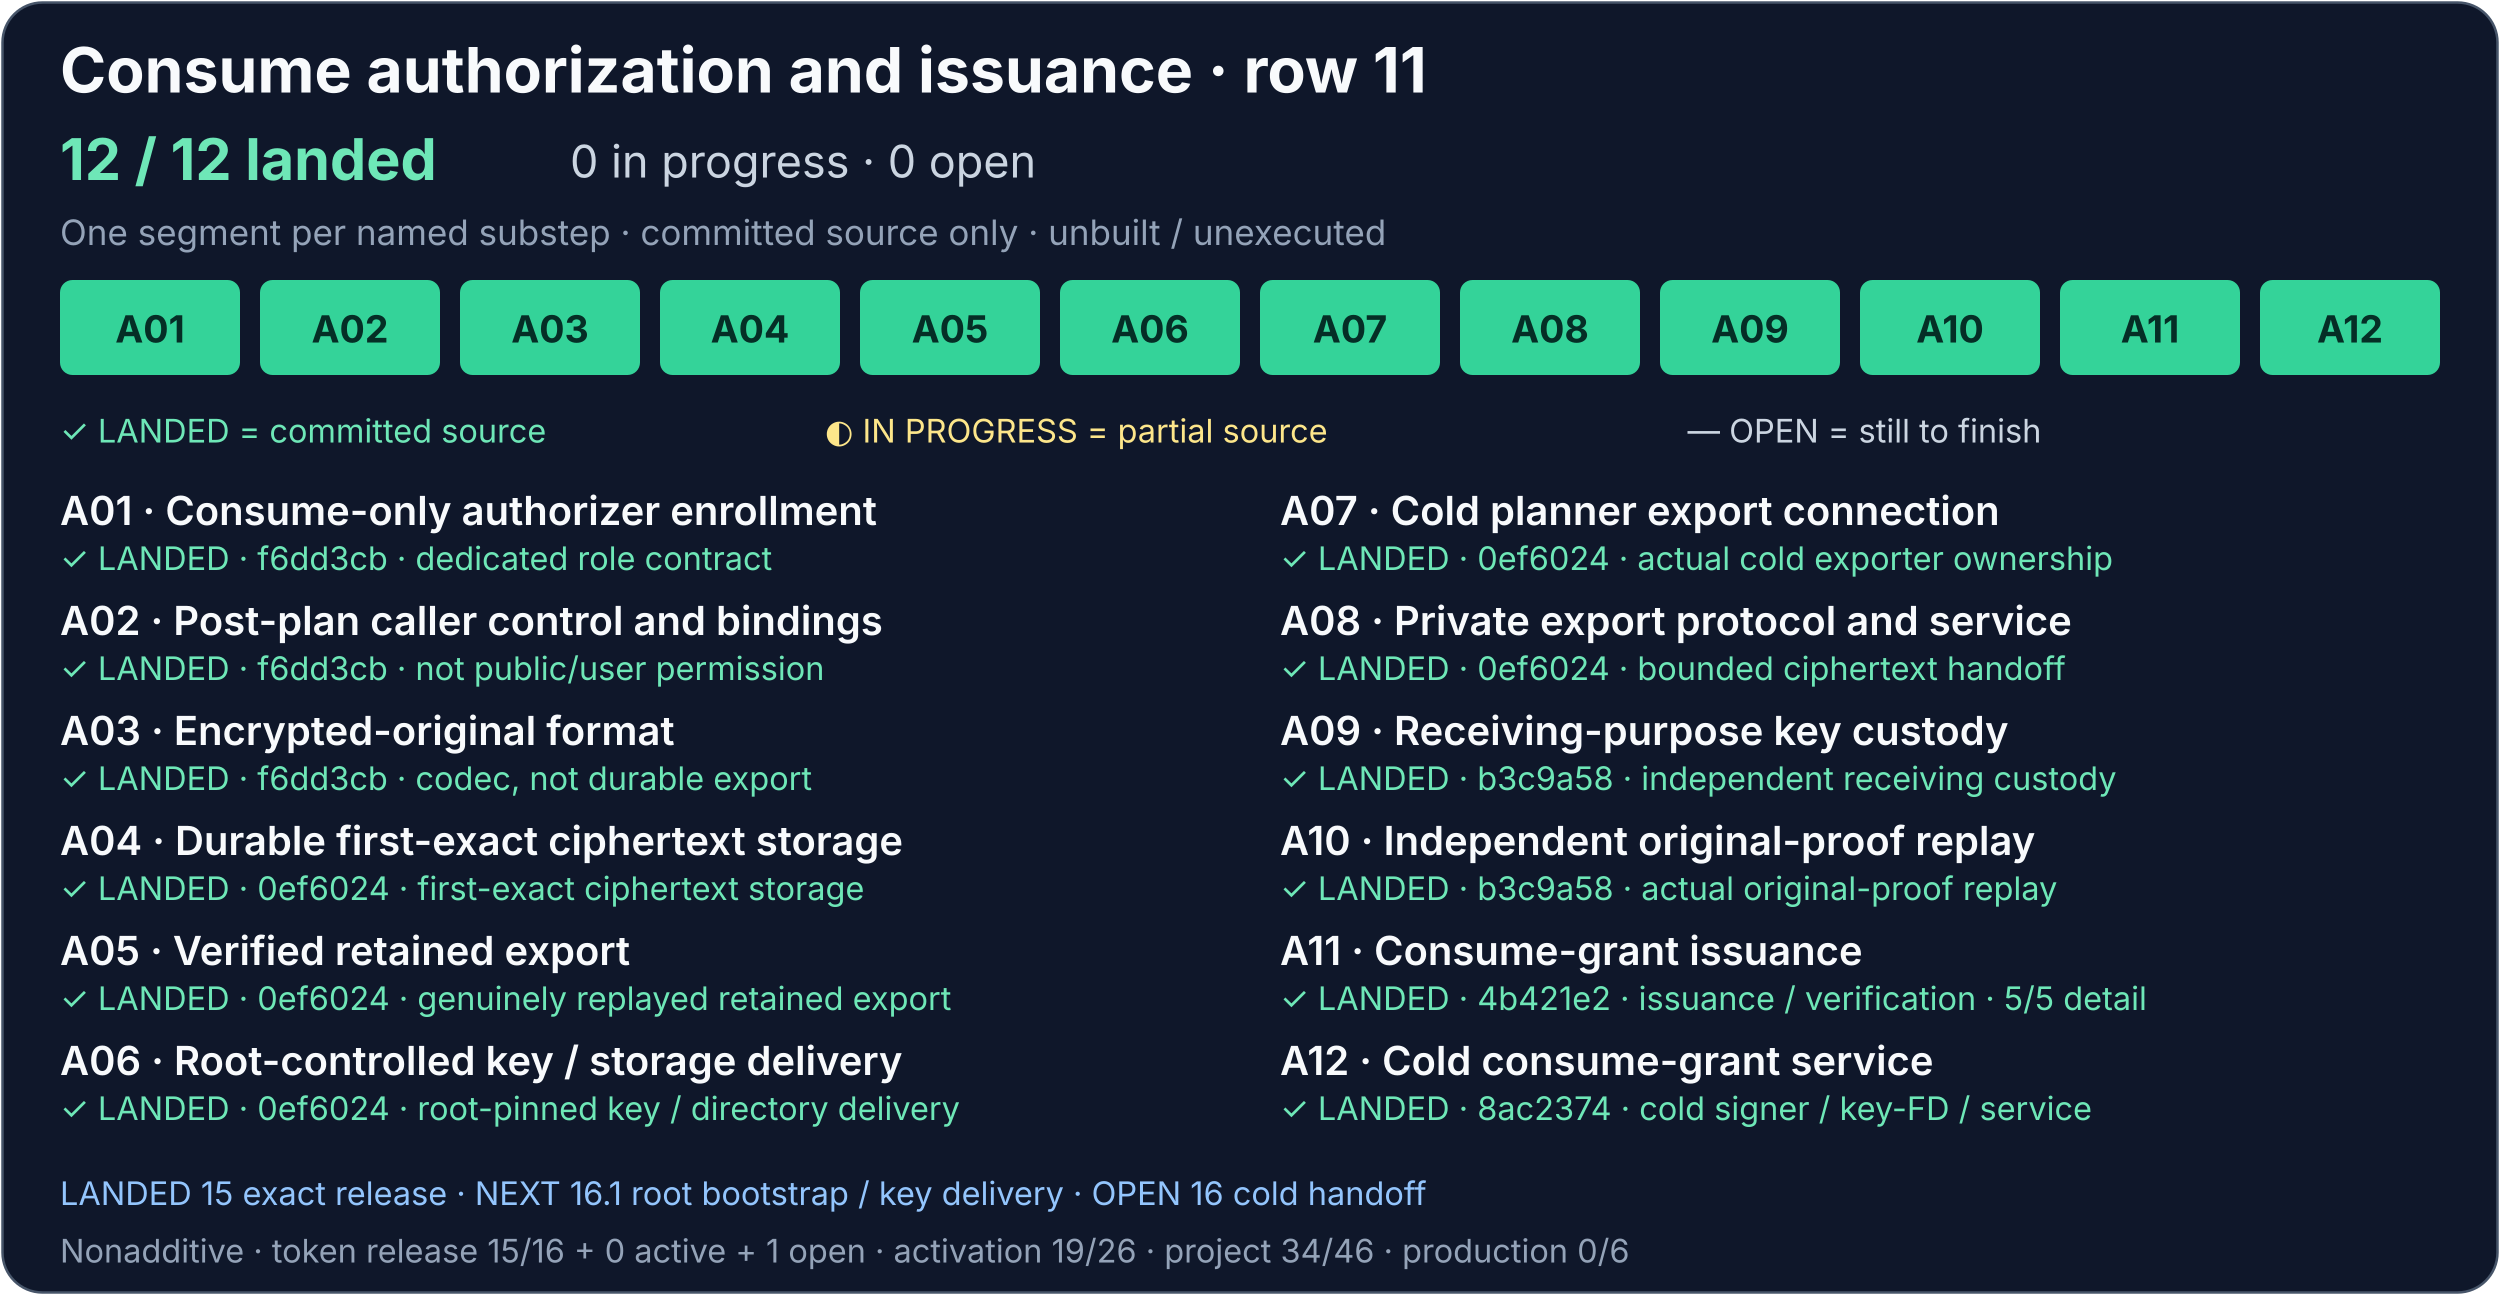
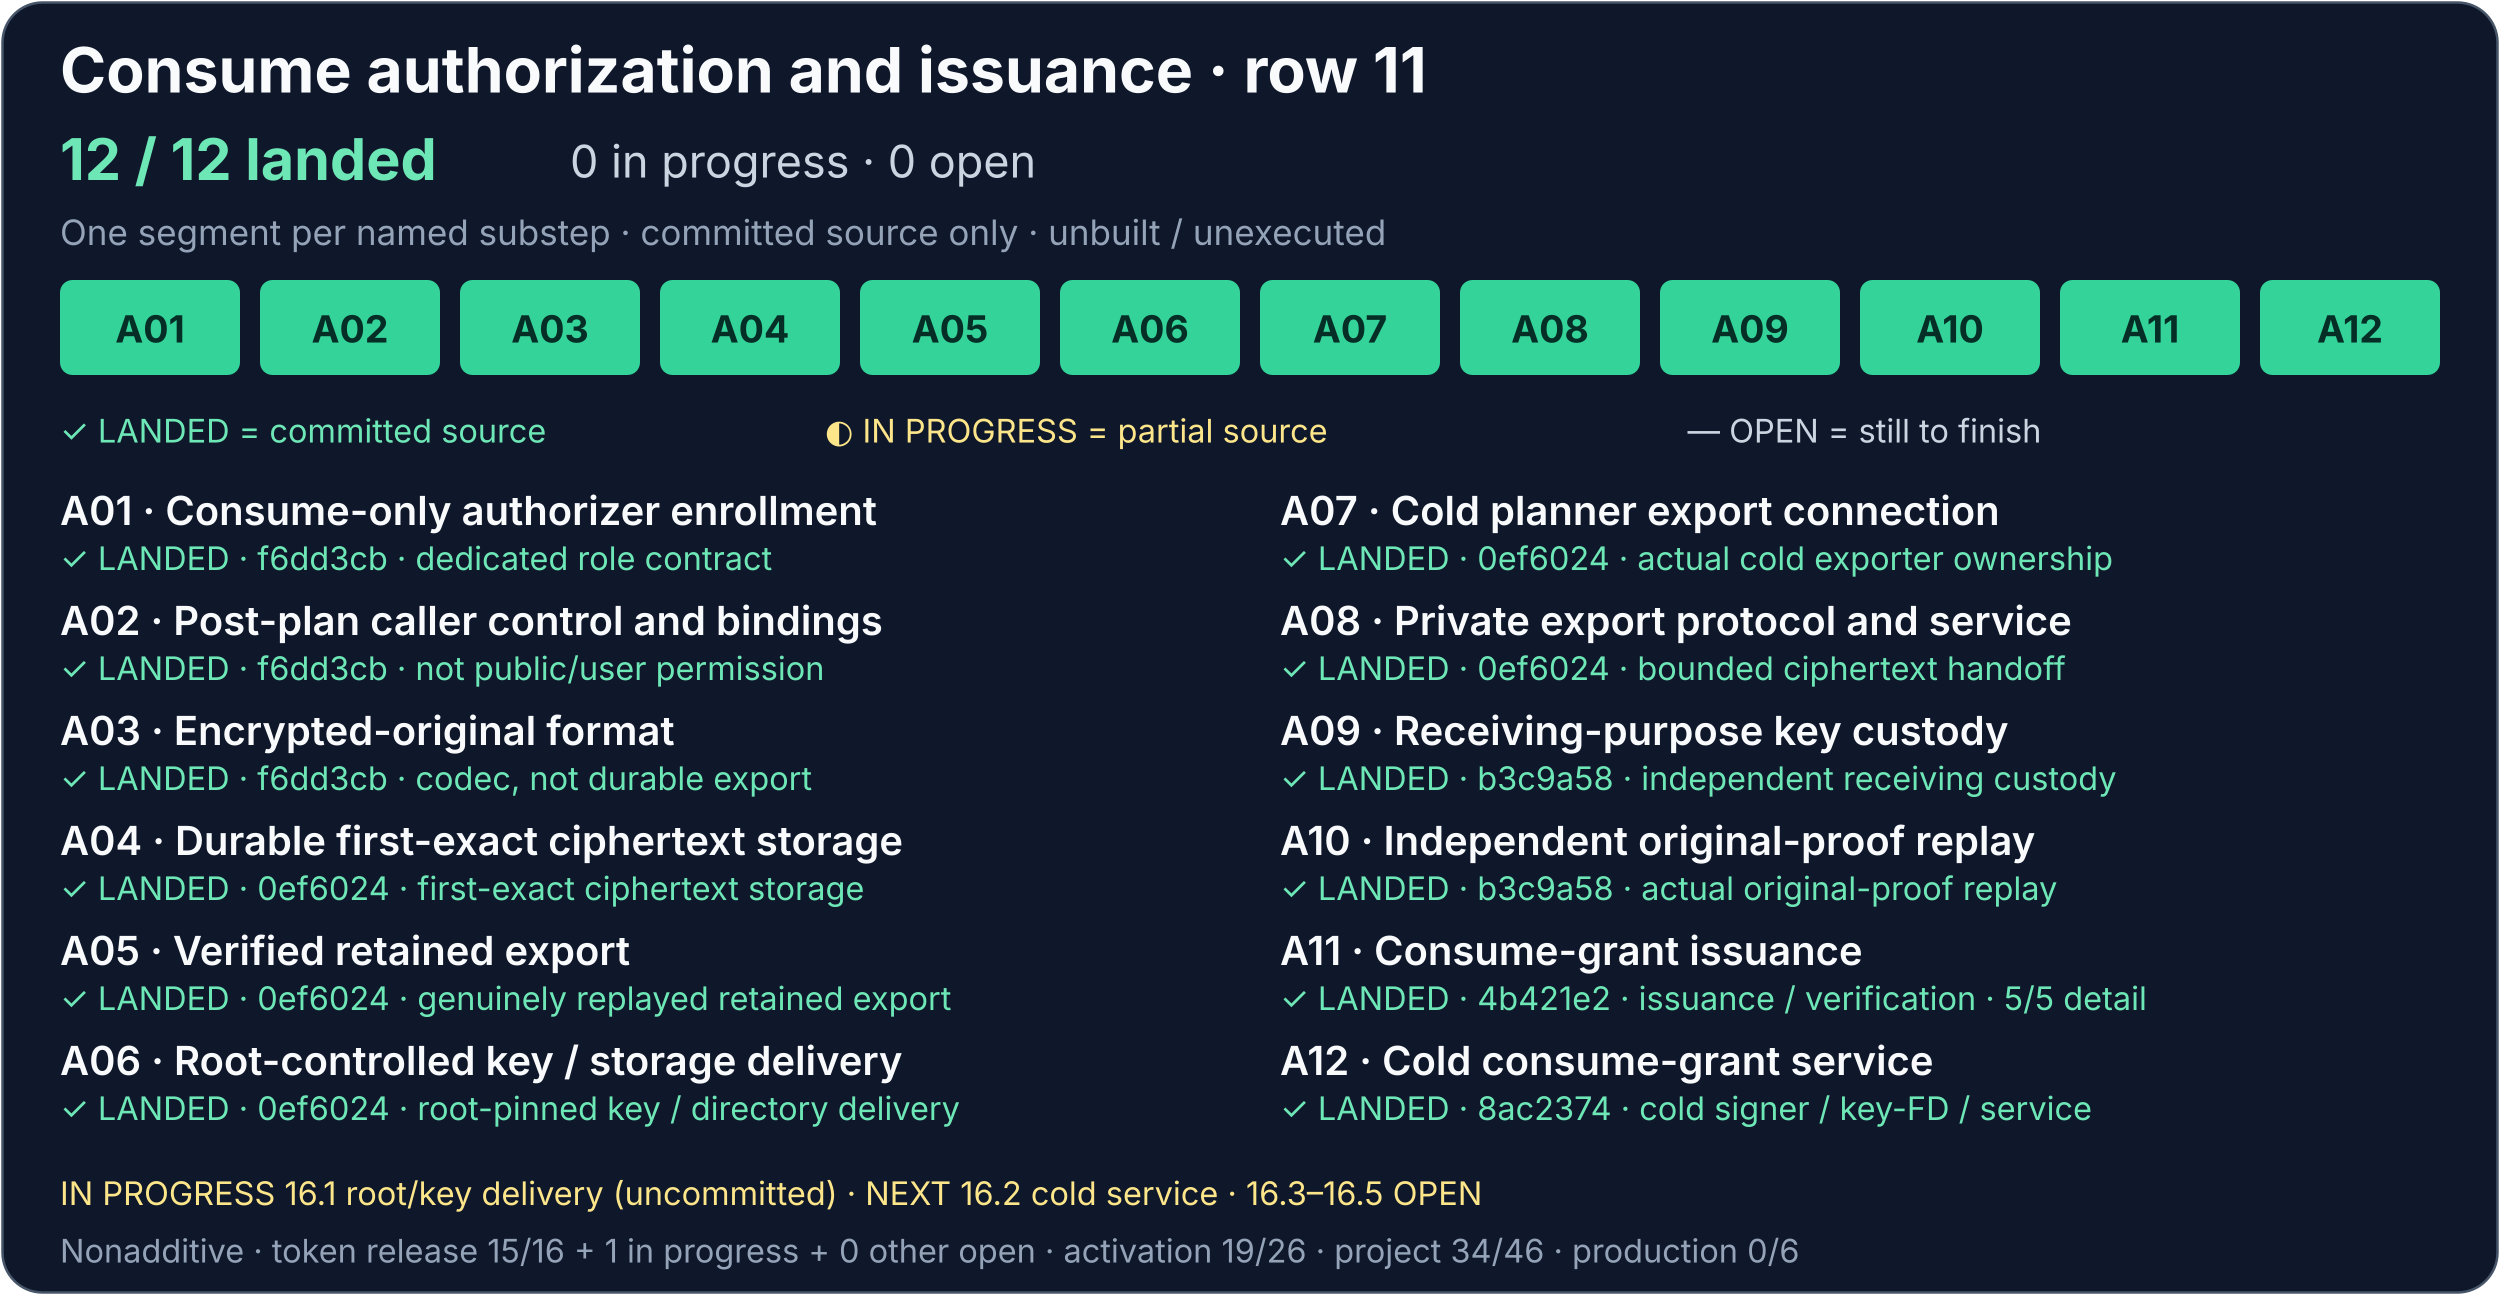
<svg xmlns="http://www.w3.org/2000/svg" width="1000" height="518" viewBox="0 0 1000 518" role="img" aria-labelledby="consume-title consume-description">
  <rect x="1" y="1" width="998" height="516" rx="16" fill="#0f172a" stroke="#475569" />
  <g font-family="system-ui, -apple-system, Segoe UI, sans-serif">
    <text x="24" y="37" fill="#f8fafc" font-size="25" font-weight="700">Consume authorization and issuance · row 11</text>
    <text x="24" y="72" fill="#6ee7b7" font-size="23" font-weight="700">12 / 12 landed</text>
    <text x="228" y="71" fill="#cbd5e1" font-size="18">0 in progress · 0 open</text>
    <text x="24" y="98" fill="#94a3b8" font-size="14">One segment per named substep · committed source only · unbuilt / unexecuted</text>
    <g fill="#34d399">
      <rect x="24" y="112" width="72" height="38" rx="5" />
      <rect x="104" y="112" width="72" height="38" rx="5" />
      <rect x="184" y="112" width="72" height="38" rx="5" />
      <rect x="264" y="112" width="72" height="38" rx="5" />
      <rect x="344" y="112" width="72" height="38" rx="5" />
      <rect x="424" y="112" width="72" height="38" rx="5" />
      <rect x="504" y="112" width="72" height="38" rx="5" />
      <rect x="584" y="112" width="72" height="38" rx="5" />
      <rect x="664" y="112" width="72" height="38" rx="5" />
      <rect x="744" y="112" width="72" height="38" rx="5" />
      <rect x="824" y="112" width="72" height="38" rx="5" />
      <rect x="904" y="112" width="72" height="38" rx="5" />
    </g>
    <g font-size="15" font-weight="700" text-anchor="middle">
      <g fill="#052e26">
        <text x="60" y="137">A01</text>
        <text x="140" y="137">A02</text>
        <text x="220" y="137">A03</text>
      </g>
      <g fill="#052e26">
        <text x="300" y="137">A04</text>
        <text x="380" y="137">A05</text>
        <text x="460" y="137">A06</text>
        <text x="540" y="137">A07</text>
        <text x="620" y="137">A08</text>
      </g>
      <g fill="#052e26">
        <text x="700" y="137">A09</text>
        <text x="780" y="137">A10</text>
      </g>
      <text x="860" y="137" fill="#052e26">A11</text>
      <text x="940" y="137" fill="#052e26">A12</text>
    </g>
    <text x="24" y="177" fill="#6ee7b7" font-size="13">✓ LANDED = committed source</text>
    <text x="330" y="177" fill="#fde68a" font-size="13">◐ IN PROGRESS = partial source</text>
    <text x="675" y="177" fill="#cbd5e1" font-size="13">— OPEN = still to finish</text>
    <g fill="#f8fafc" font-size="16" font-weight="600">
      <text x="24" y="210">A01 · Consume-only authorizer enrollment</text>
      <text x="24" y="254">A02 · Post-plan caller control and bindings</text>
      <text x="24" y="298">A03 · Encrypted-original format</text>
      <text x="24" y="342">A04 · Durable first-exact ciphertext storage</text>
      <text x="24" y="386">A05 · Verified retained export</text>
      <text x="24" y="430">A06 · Root-controlled key / storage delivery</text>
      <text x="512" y="210">A07 · Cold planner export connection</text>
      <text x="512" y="254">A08 · Private export protocol and service</text>
      <text x="512" y="298">A09 · Receiving-purpose key custody</text>
      <text x="512" y="342">A10 · Independent original-proof replay</text>
      <text x="512" y="386">A11 · Consume-grant issuance</text>
      <text x="512" y="430">A12 · Cold consume-grant service</text>
    </g>
    <g font-size="13">
      <g fill="#6ee7b7">
        <text x="24" y="228">✓ LANDED · f6dd3cb · dedicated role contract</text>
        <text x="24" y="272">✓ LANDED · f6dd3cb · not public/user permission</text>
        <text x="24" y="316">✓ LANDED · f6dd3cb · codec, not durable export</text>
        <text x="24" y="360">✓ LANDED · 0ef6024 · first-exact ciphertext storage</text>
        <text x="24" y="404">✓ LANDED · 0ef6024 · genuinely replayed retained export</text>
        <text x="24" y="448">✓ LANDED · 0ef6024 · root-pinned key / directory delivery</text>
        <text x="512" y="228">✓ LANDED · 0ef6024 · actual cold exporter ownership</text>
        <text x="512" y="272">✓ LANDED · 0ef6024 · bounded ciphertext handoff</text>
        <text x="512" y="316">✓ LANDED · b3c9a58 · independent receiving custody</text>
        <text x="512" y="360">✓ LANDED · b3c9a58 · actual original-proof replay</text>
        <text x="512" y="404">✓ LANDED · 4b421e2 · issuance / verification · 5/5 detail</text>
      </g>
      <text x="512" y="448" fill="#6ee7b7">✓ LANDED · 8ac2374 · cold signer / key-FD / service</text>
    </g>
    <a href="../production-status.md#exact-release-and-handoff-detail">
-       <text x="24" y="482" fill="#93c5fd" font-size="13">LANDED 15 exact release · NEXT 16.1 root bootstrap / key delivery · OPEN 16 cold handoff</text>
+       <text x="24" y="482" fill="#fde68a" font-size="13">IN PROGRESS 16.1 root/key delivery (uncommitted) · NEXT 16.2 cold service · 16.3–16.5 OPEN</text>
    </a>
-     <text x="24" y="505" fill="#94a3b8" font-size="13">Nonadditive · token release 15/16 + 0 active + 1 open · activation 19/26 · project 34/46 · production 0/6</text>
+     <text x="24" y="505" fill="#94a3b8" font-size="13">Nonadditive · token release 15/16 + 1 in progress + 0 other open · activation 19/26 · project 34/46 · production 0/6</text>
  </g>
</svg>
